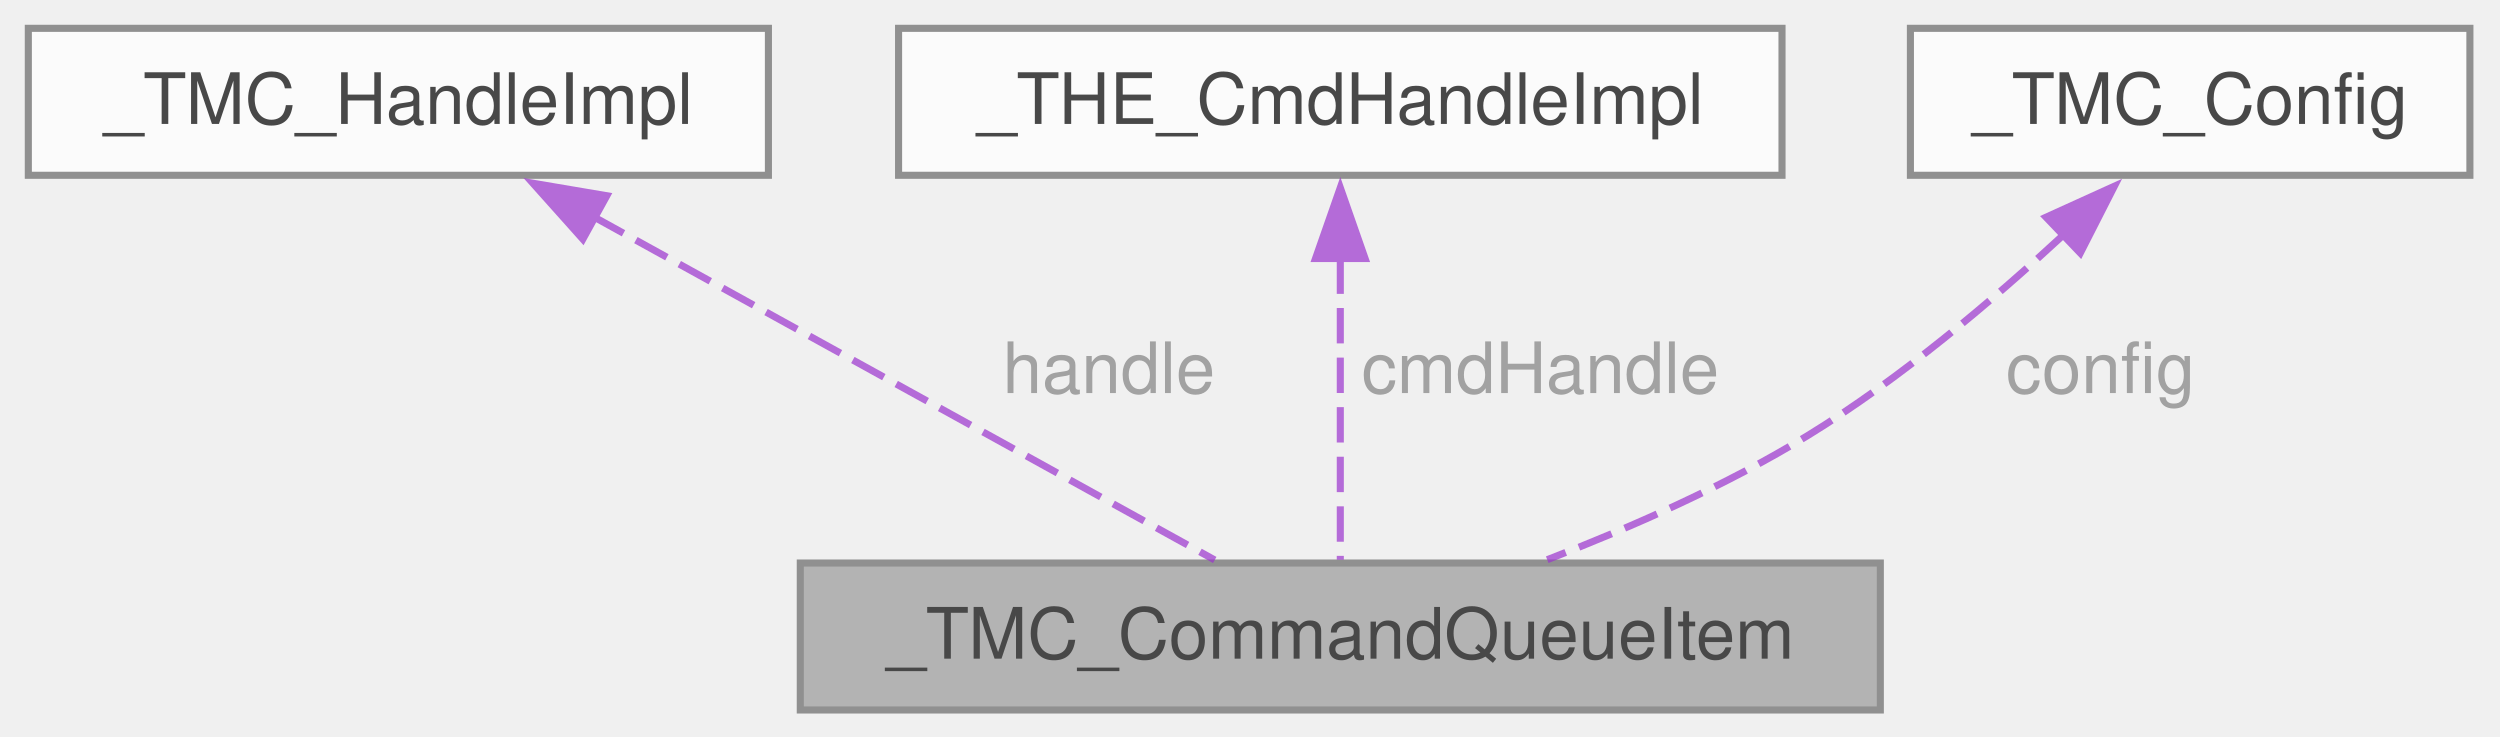
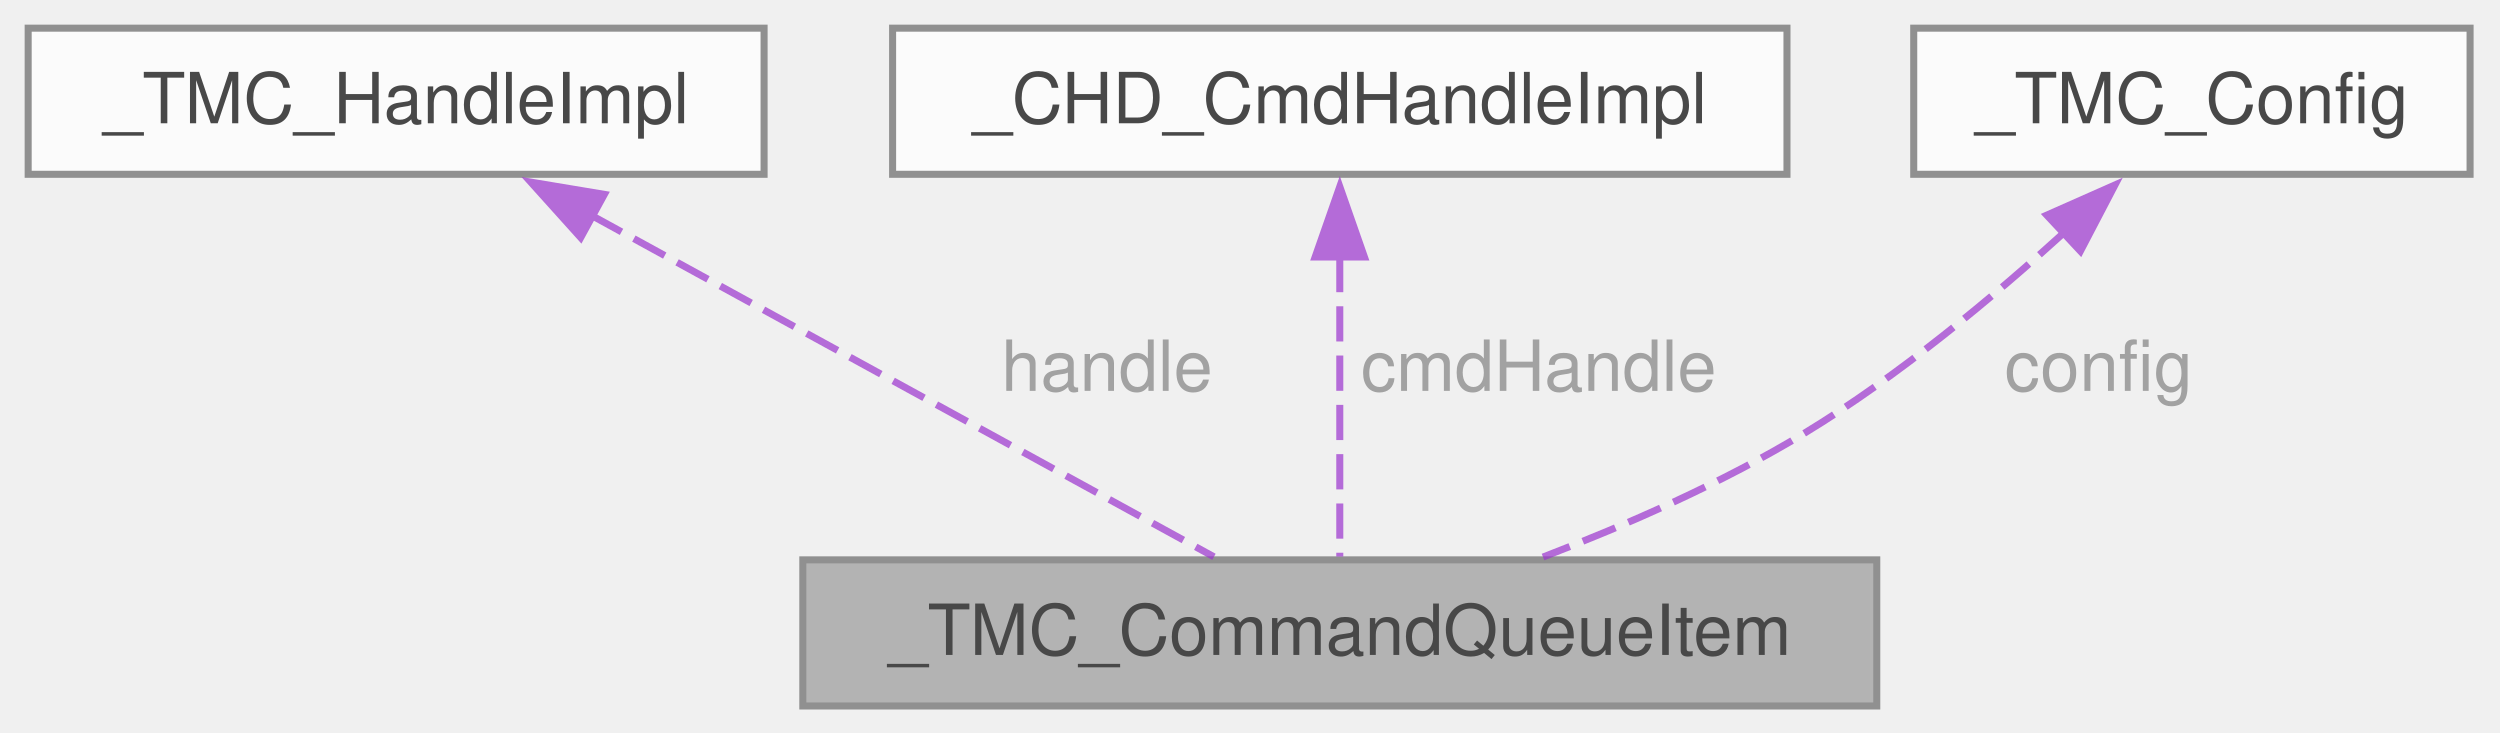
- <svg xmlns="http://www.w3.org/2000/svg" xmlns:xlink="http://www.w3.org/1999/xlink" width="353pt" height="104pt" viewBox="0.00 0.00 353.00 104.00">
+ <svg xmlns="http://www.w3.org/2000/svg" xmlns:xlink="http://www.w3.org/1999/xlink" width="355pt" height="104pt" viewBox="0.00 0.00 355.00 104.00">
  <svg id="main" version="1.1" xml:space="preserve">
    <style type="text/css">
.node, .edge {opacity: 0.7;}
.node.selected, .edge.selected {opacity: 1;}
.edge:hover path { stroke: red; }
.edge:hover polygon { stroke: red; fill: red; }
</style>
    <svg id="graph" class="graph">
      <g id="graph0" class="graph" transform="scale(1 1) rotate(0) translate(4 100.25)">
        <g id="Node000001" class="node">
          <g id="a_Node000001">
            <a xlink:title=" ">
-               <polygon fill="#999999" stroke="#666666" points="261.5,-20.75 109,-20.75 109,0 261.5,0 261.5,-20.75" />
-               <text xml:space="preserve" text-anchor="middle" x="185.25" y="-7.25" font-family="Helvetica,sans-Serif" font-size="10.00">_TMC_CommandQueueItem</text>
+               <polygon fill="#999999" stroke="#666666" points="262.5,-20.75 110,-20.75 110,0 262.5,0 262.5,-20.75" />
+               <text xml:space="preserve" text-anchor="middle" x="186.25" y="-7.25" font-family="Helvetica,sans-Serif" font-size="10.00">_TMC_CommandQueueItem</text>
            </a>
          </g>
        </g>
        <g id="Node000002" class="node">
          <g id="a_Node000002">
            <a xlink:href="struct__TMC__HandleImpl.html" target="_top" xlink:title=" ">
              <polygon fill="white" stroke="#666666" points="104.5,-96.25 0,-96.25 0,-75.5 104.5,-75.5 104.5,-96.25" />
              <text xml:space="preserve" text-anchor="middle" x="52.25" y="-82.75" font-family="Helvetica,sans-Serif" font-size="10.00">_TMC_HandleImpl</text>
            </a>
          </g>
        </g>
        <g id="edge1_Node000001_Node000002" class="edge">
          <g id="a_edge1_Node000001_Node000002">
            <a xlink:title=" ">
-               <path fill="none" stroke="#9a32cd" stroke-dasharray="5,2" d="M79.66,-69.73C106,-55.17 145.02,-33.61 167.52,-21.18" />
-               <polygon fill="#9a32cd" stroke="#9a32cd" points="78.3,-66.48 71.24,-74.38 81.68,-72.61 78.3,-66.48" />
+               <path fill="none" stroke="#9a32cd" stroke-dasharray="5,2" d="M79.87,-69.73C106.4,-55.17 145.72,-33.61 168.38,-21.18" />
+               <polygon fill="#9a32cd" stroke="#9a32cd" points="78.46,-66.51 71.37,-74.39 81.82,-72.65 78.46,-66.51" />
            </a>
          </g>
-           <text xml:space="preserve" text-anchor="start" x="137.57" y="-44.75" font-family="Helvetica,sans-Serif" font-size="10.00" fill="grey">handle</text>
+           <text xml:space="preserve" text-anchor="start" x="138.19" y="-44.75" font-family="Helvetica,sans-Serif" font-size="10.00" fill="grey">handle</text>
        </g>
        <g id="Node000003" class="node">
          <g id="a_Node000003">
-             <a xlink:href="struct__THE__CmdHandleImpl.html" target="_top" xlink:title=" ">
-               <polygon fill="white" stroke="#666666" points="247.62,-96.25 122.88,-96.25 122.88,-75.5 247.62,-75.5 247.62,-96.25" />
-               <text xml:space="preserve" text-anchor="middle" x="185.25" y="-82.75" font-family="Helvetica,sans-Serif" font-size="10.00">_THE_CmdHandleImpl</text>
+             <a xlink:href="struct__CHD__CmdHandleImpl.html" target="_top" xlink:title=" ">
+               <polygon fill="white" stroke="#666666" points="249.75,-96.25 122.75,-96.25 122.75,-75.5 249.75,-75.5 249.75,-96.25" />
+               <text xml:space="preserve" text-anchor="middle" x="186.25" y="-82.75" font-family="Helvetica,sans-Serif" font-size="10.00">_CHD_CmdHandleImpl</text>
            </a>
          </g>
        </g>
        <g id="edge2_Node000001_Node000003" class="edge">
          <g id="a_edge2_Node000001_Node000003">
            <a xlink:title=" ">
-               <path fill="none" stroke="#9a32cd" stroke-dasharray="5,2" d="M185.25,-63.76C185.25,-49.76 185.25,-32.05 185.25,-21.22" />
-               <polygon fill="#9a32cd" stroke="#9a32cd" points="181.75,-63.75 185.25,-73.75 188.75,-63.75 181.75,-63.75" />
+               <path fill="none" stroke="#9a32cd" stroke-dasharray="5,2" d="M186.25,-63.76C186.25,-49.76 186.25,-32.05 186.25,-21.22" />
+               <polygon fill="#9a32cd" stroke="#9a32cd" points="182.75,-63.75 186.25,-73.75 189.75,-63.75 182.75,-63.75" />
            </a>
          </g>
-           <text xml:space="preserve" text-anchor="start" x="188.25" y="-44.75" font-family="Helvetica,sans-Serif" font-size="10.00" fill="grey">cmdHandle</text>
+           <text xml:space="preserve" text-anchor="start" x="189.25" y="-44.75" font-family="Helvetica,sans-Serif" font-size="10.00" fill="grey">cmdHandle</text>
        </g>
        <g id="Node000004" class="node">
          <g id="a_Node000004">
            <a xlink:href="struct__TMC__Config.html" target="_top" xlink:title="Configuration structure for initializing a TMC2209 driver handle.">
-               <polygon fill="white" stroke="#666666" points="344.75,-96.25 265.75,-96.25 265.75,-75.5 344.75,-75.5 344.75,-96.25" />
-               <text xml:space="preserve" text-anchor="middle" x="305.25" y="-82.75" font-family="Helvetica,sans-Serif" font-size="10.00">_TMC_Config</text>
+               <polygon fill="white" stroke="#666666" points="346.75,-96.25 267.75,-96.25 267.75,-75.5 346.75,-75.5 346.75,-96.25" />
+               <text xml:space="preserve" text-anchor="middle" x="307.25" y="-82.75" font-family="Helvetica,sans-Serif" font-size="10.00">_TMC_Config</text>
            </a>
          </g>
        </g>
        <g id="edge3_Node000001_Node000004" class="edge">
          <g id="a_edge3_Node000001_Node000004">
            <a xlink:title=" ">
-               <path fill="none" stroke="#9a32cd" stroke-dasharray="5,2" d="M287.39,-67.11C277.37,-57.82 264.29,-46.74 251.25,-38.75 239.83,-31.75 226.3,-25.78 214.47,-21.22" />
-               <polygon fill="#9a32cd" stroke="#9a32cd" points="284.9,-69.58 294.55,-73.96 289.74,-64.52 284.9,-69.58" />
+               <path fill="none" stroke="#9a32cd" stroke-dasharray="5,2" d="M289.32,-67.42C279.06,-58.07 265.6,-46.85 252.25,-38.75 240.69,-31.73 227.01,-25.73 215.11,-21.15" />
+               <polygon fill="#9a32cd" stroke="#9a32cd" points="286.64,-69.7 296.33,-73.99 291.42,-64.59 286.64,-69.7" />
            </a>
          </g>
-           <text xml:space="preserve" text-anchor="start" x="279.24" y="-44.75" font-family="Helvetica,sans-Serif" font-size="10.00" fill="grey">config</text>
+           <text xml:space="preserve" text-anchor="start" x="280.65" y="-44.75" font-family="Helvetica,sans-Serif" font-size="10.00" fill="grey">config</text>
        </g>
      </g>
    </svg>
  </svg>
  <style type="text/css">

[data-mouse-over-selected='false'] { opacity: 0.7; }
[data-mouse-over-selected='true']  { opacity: 1.0; }

</style>
</svg>
